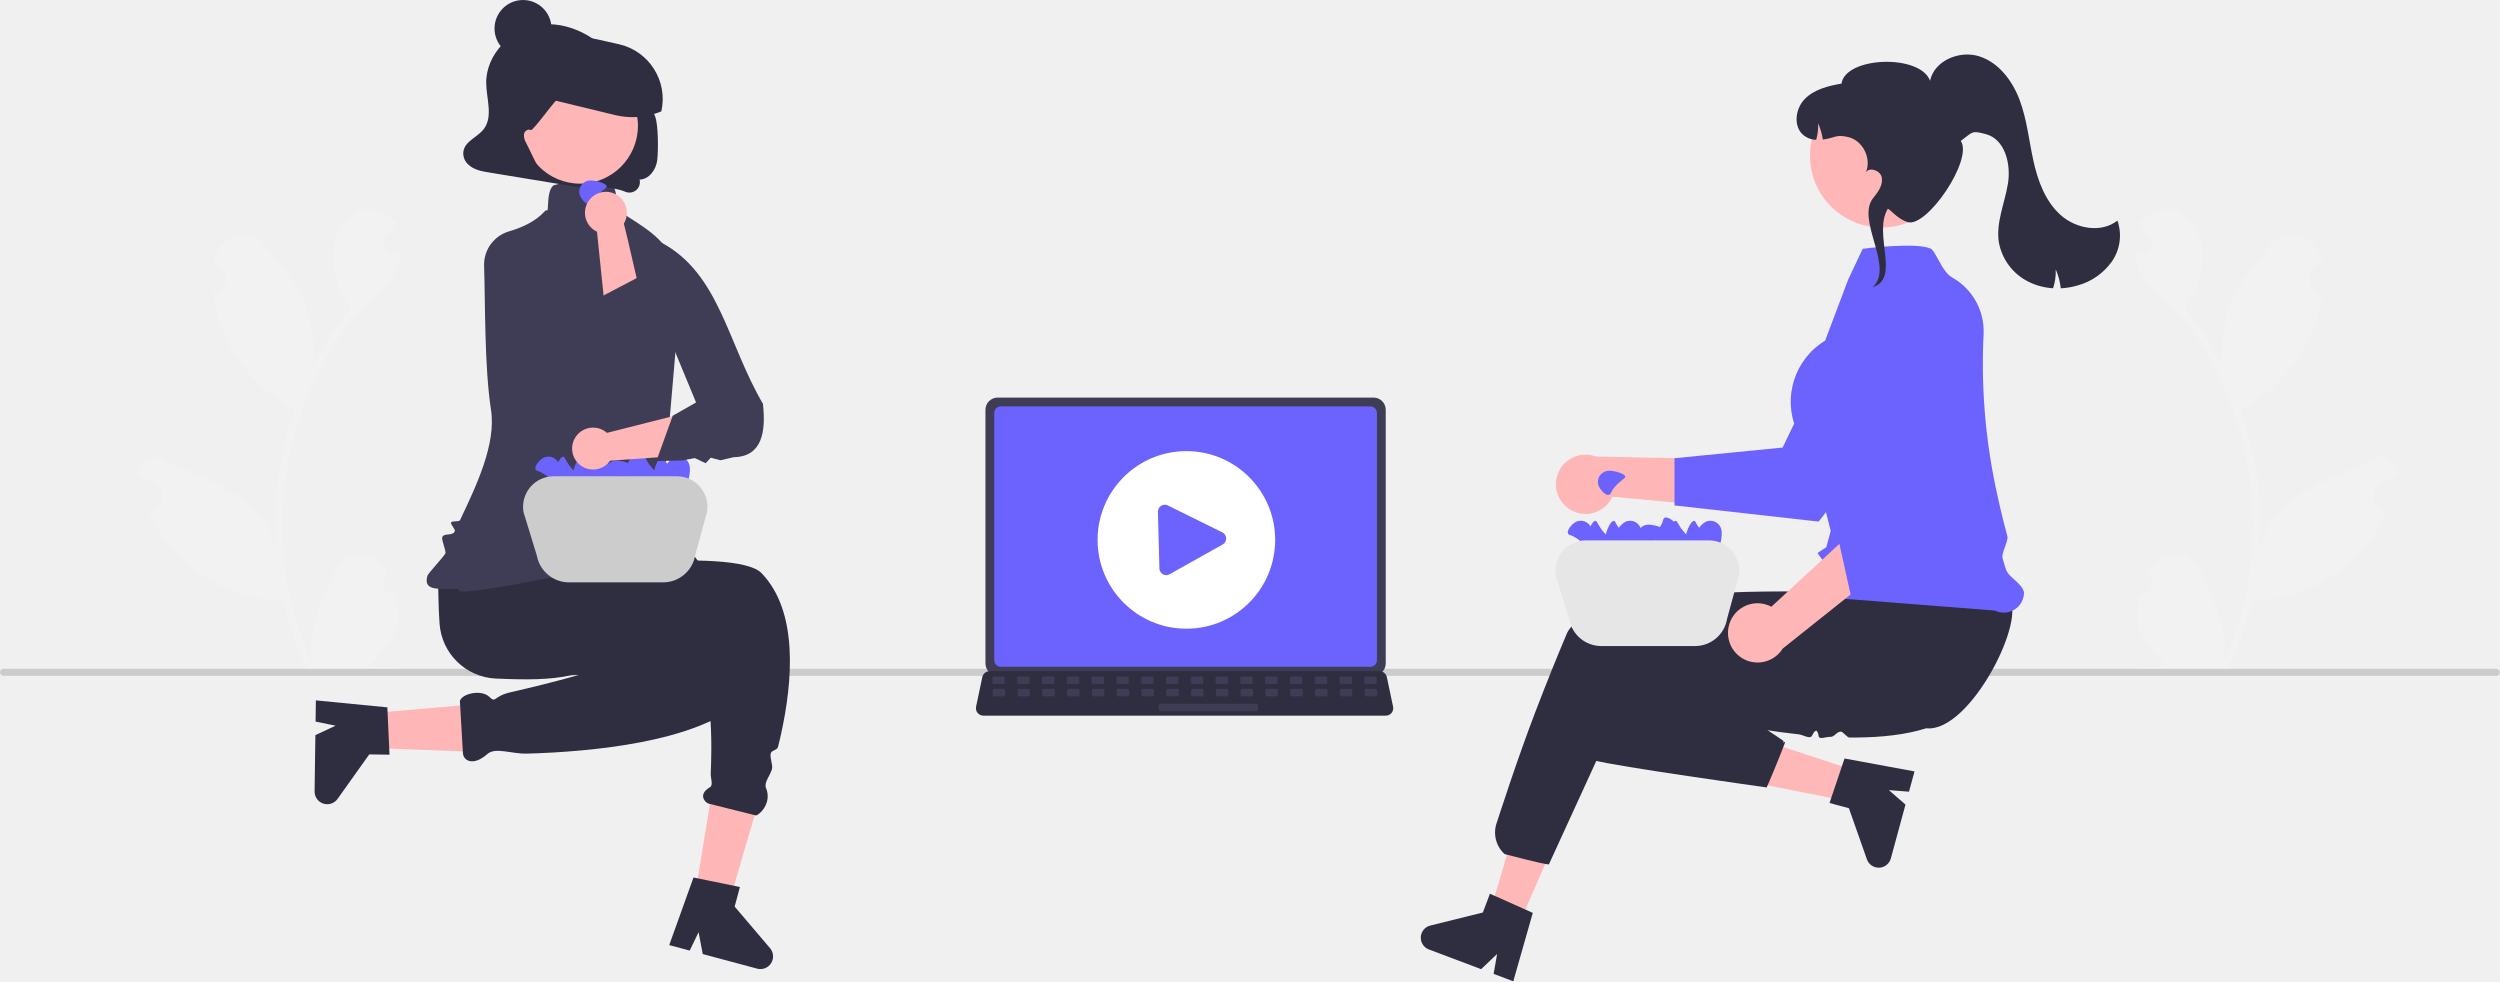
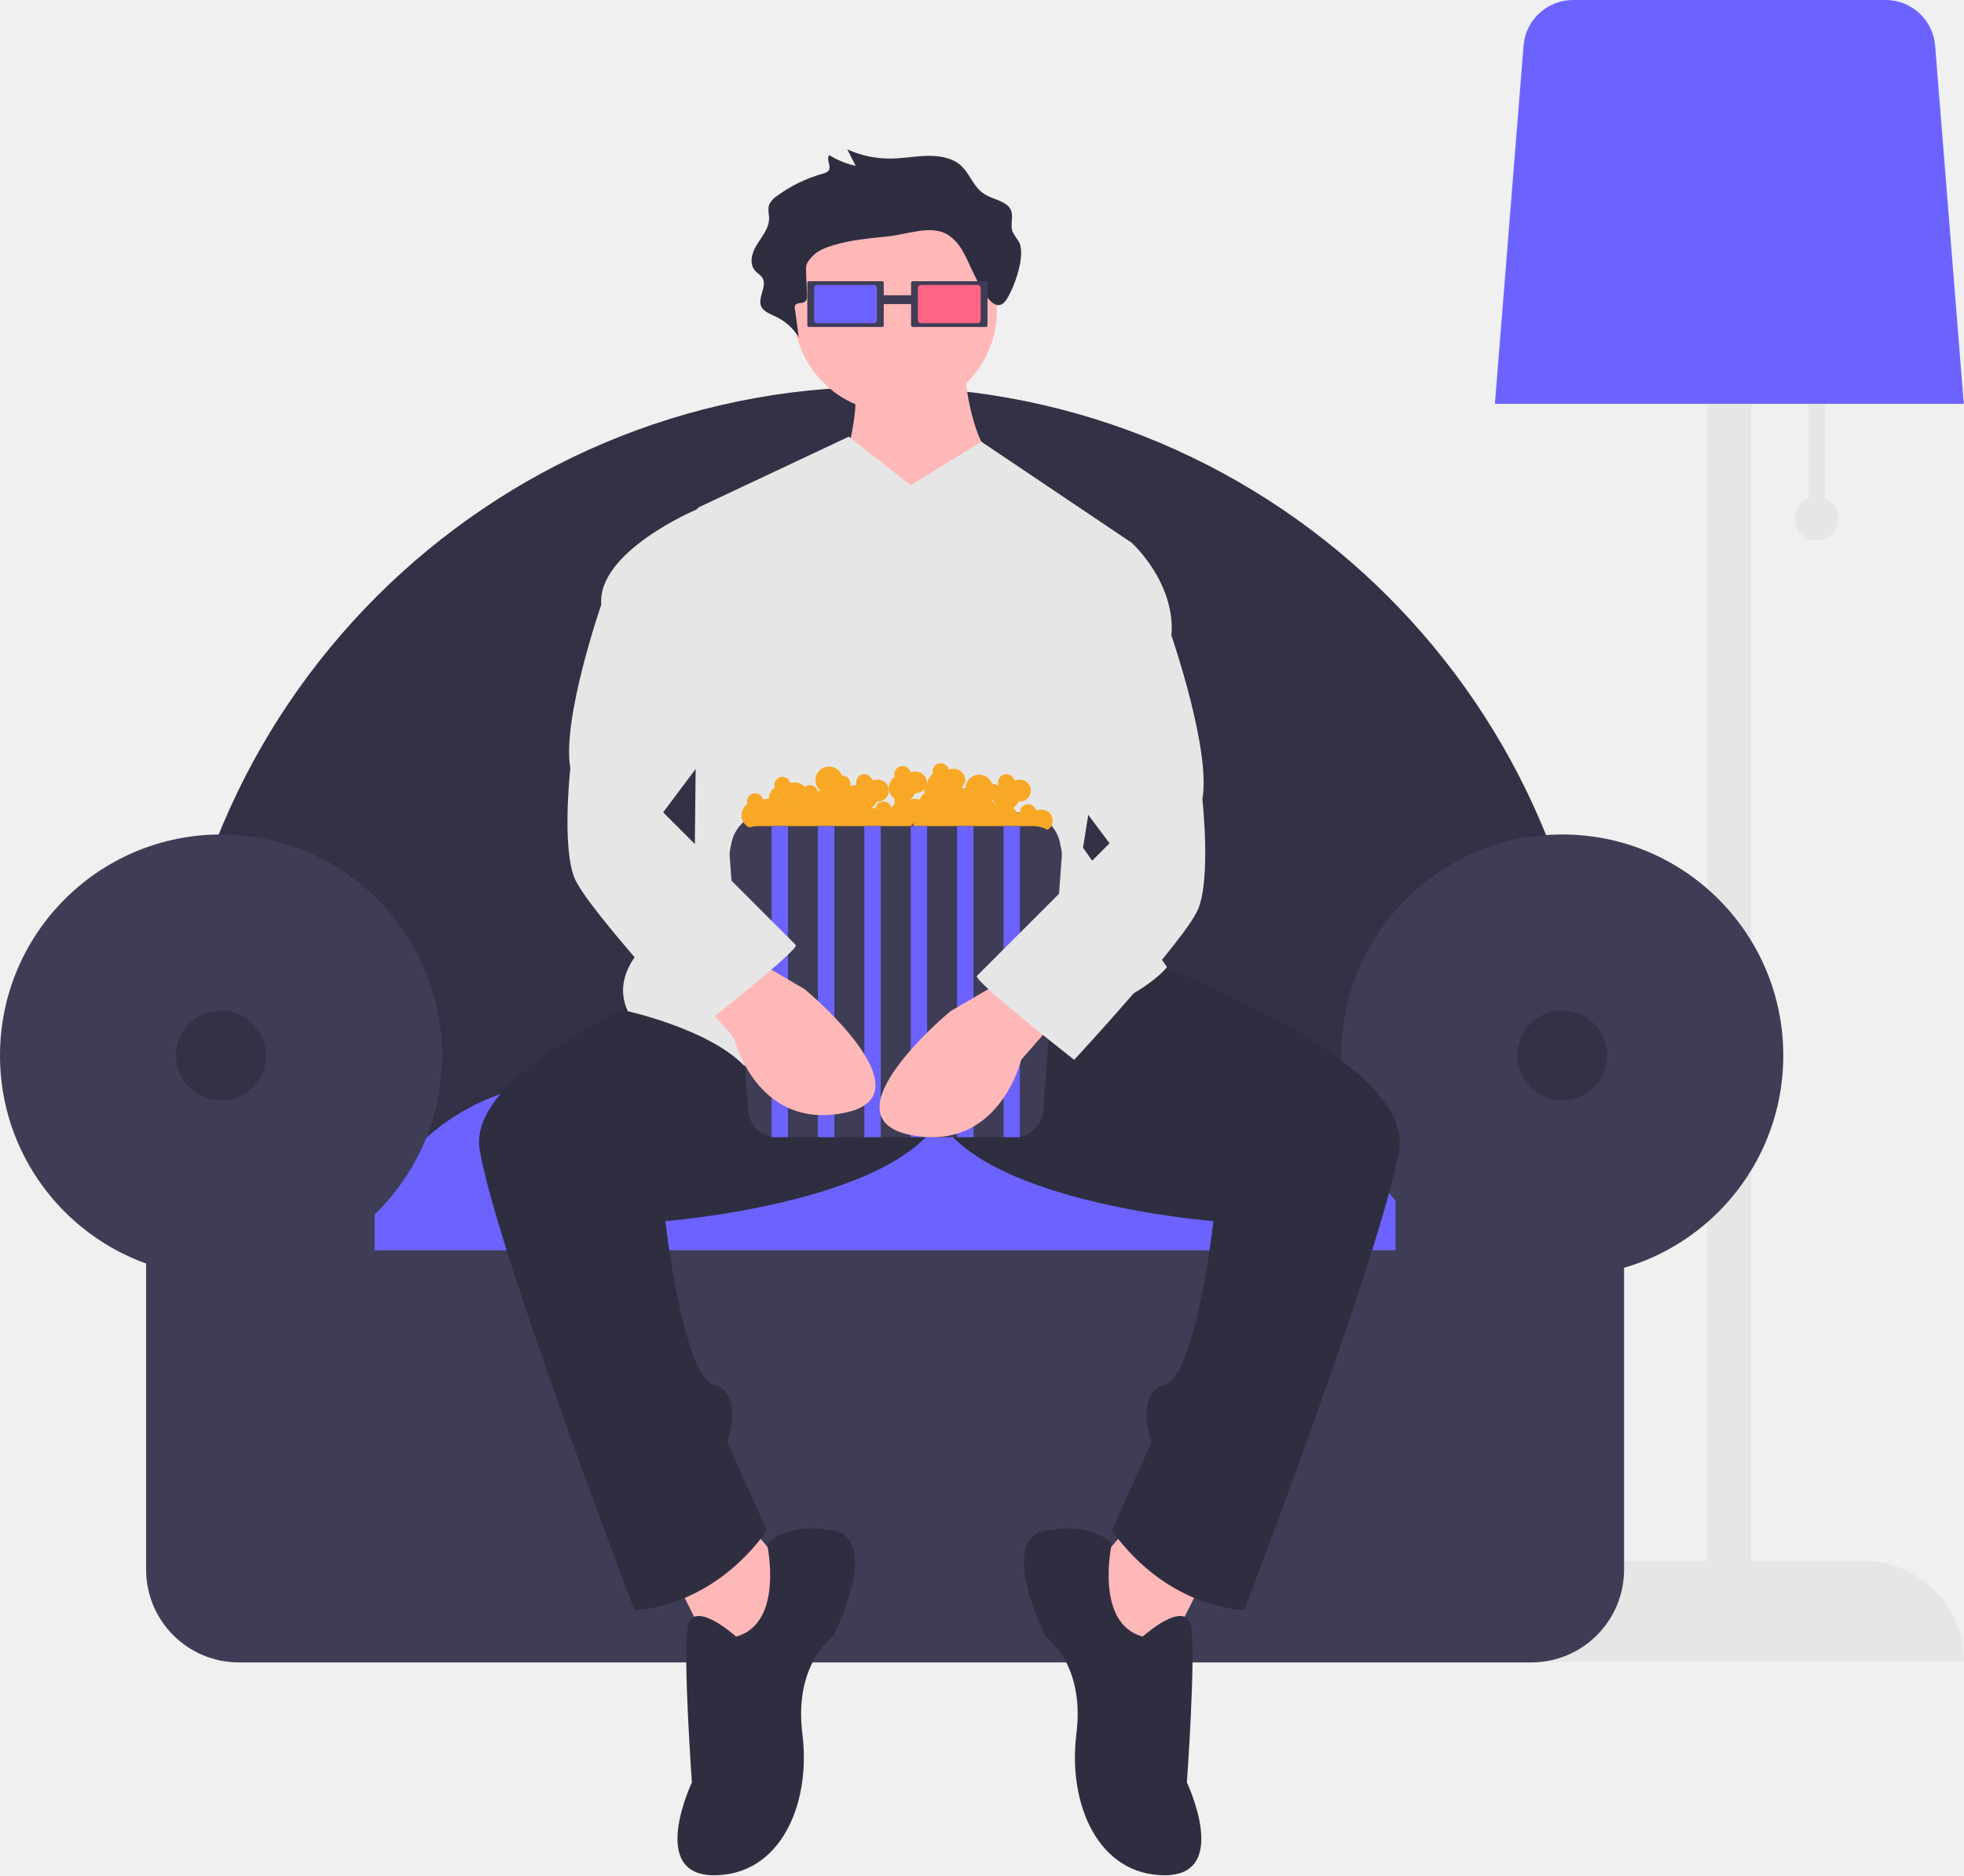
- <svg xmlns="http://www.w3.org/2000/svg" data-name="Layer 1" width="844.67" height="331.552" viewBox="0 0 844.67 331.552">
-   <path d="M310.953,485.024a3.613,3.613,0,0,1-2.619-6.263c.091-.362.156-.622.248-.984a9.707,9.707,0,0,0-17.997-.17c-4.282,10.023-9.825,20.4-7.068,31.44-18.206-38.585-12.015-86.582,14.891-119.58,7.437-4.097,13.465-11.376,15.034-19.827-3.681,1.247-8.27-1.747-5.502-5.624,1.2-1.482,2.411-2.952,3.61-4.434-13.982-14.89-30.641,8.512-15.251,28.609a115.847,115.847,0,0,0-13.011,20.352,48.709,48.709,0,0,0-2.908-22.624c-2.783-6.715-8.001-12.37-12.595-18.175-5.586-7.073-17.083-3.81-17.835,5.166,5.155,1.694,5.825,9.141-.072,10.16,1.545,16.698,12.453,32.043,27.478,39.366a116.299,116.299,0,0,0-6.355,48.611c-2.652-19.25-23.316-23.921-37.759-31.572a5.626,5.626,0,0,0-8.58,5.699,32.495,32.495,0,0,1,5.696,3.005,4.911,4.911,0,0,1-2.282,8.965c7.28,18.018,26.102,30.117,45.434,30.049a119.563,119.563,0,0,0,8.032,23.447H310.234c.103-.319.195-.648.288-.967a32.598,32.598,0,0,1-7.939-.473c7.026-8.319,12.46-12.563,8.371-24.177Z" transform="translate(-177.665 -284.224)" fill="#f2f2f2" />
-   <path d="M901.054,485.024a3.613,3.613,0,0,0,2.619-6.263c-.091-.362-.156-.622-.248-.984a9.707,9.707,0,0,1,17.997-.17c4.282,10.023,9.825,20.4,7.068,31.44,18.206-38.585,12.015-86.582-14.891-119.58-7.437-4.097-13.465-11.376-15.034-19.827,3.681,1.247,8.27-1.747,5.502-5.624-1.2-1.482-2.411-2.952-3.61-4.434,13.982-14.89,30.641,8.512,15.251,28.609a115.847,115.847,0,0,1,13.011,20.352,48.709,48.709,0,0,1,2.908-22.624c2.783-6.715,8.001-12.37,12.595-18.175,5.586-7.073,17.083-3.81,17.835,5.166-5.155,1.694-5.825,9.141.072,10.16-1.545,16.698-12.453,32.043-27.478,39.366a116.299,116.299,0,0,1,6.355,48.611c2.652-19.25,23.316-23.921,37.759-31.572a5.626,5.626,0,0,1,8.58,5.699A32.495,32.495,0,0,0,981.648,448.18a4.911,4.911,0,0,0,2.282,8.965c-7.28,18.018-26.102,30.117-45.434,30.049a119.562,119.562,0,0,1-8.032,23.447H901.773c-.103-.319-.195-.648-.288-.967a32.598,32.598,0,0,0,7.939-.473c-7.026-8.319-12.46-12.563-8.371-24.177Z" transform="translate(-177.665 -284.224)" fill="#f2f2f2" />
-   <path d="M177.665,511.387a1.186,1.186,0,0,0,1.19,1.19h842.29a1.19,1.19,0,0,0,0-2.38H178.855A1.187,1.187,0,0,0,177.665,511.387Z" transform="translate(-177.665 -284.224)" fill="#ccc" />
-   <path d="M326.17,494.865c-.399-5.847-.401-11.429-.516-15.733-.233-8.766,18.673-8.141,28.839-8.411l36.913-1.75c10.166-.27,18.627,6.642,18.86,15.408s-7.848,16.118-18.014,16.389c-14.932,12.961-26.514,13.592-46.998,12.725A19.981,19.981,0,0,1,326.17,494.865Z" transform="translate(-177.665 -284.224)" fill="#2f2e41" />
-   <polygon points="233.382 311.33 243.958 313.058 255.656 273.087 240.047 270.537 233.382 311.33" fill="#ffb6b6" />
-   <path d="M415.25,512.207c-19.719,4.849-34.279-.612-46.272.096C362.161,500.8,340.4,486.189,352.273,480.039c6.612-3.425,73.828-11.321,82.652-2.208,12.424,12.831,10.689,36.168,6.575,54.659q-.165.74-.334,1.47-.313,1.346-.639,2.652c-.274,1.097-2.166,1.079-2.449,2.126-.398,1.478.811,3.994.409,5.354-.689,2.33-2.772,4.521-2.007,6.377,2.109,5.119-2.246,9.098-3.401,9.269l-16-4c-1.13-.266-3.781-3.074.457-5.539,1.2-.698.187-2.983.265-4.735.048-1.077.091-2.212.124-3.393.044-1.569.072-3.218.075-4.915C418.015,528.782,417.431,519.222,415.25,512.207Z" transform="translate(-177.665 -284.224)" fill="#2f2e41" />
-   <path d="M411.973,580.704l15.683,3.212L425.885,590.529l11.962,14.065a4.277,4.277,0,0,1-4.364,6.902l-18.377-4.921-1.416-7.39-2.988,6.211-6.929-1.855Z" transform="translate(-177.665 -284.224)" fill="#2f2e41" />
-   <polygon points="116.249 241.73 117.164 252.407 158.783 253.959 157.432 238.2 116.249 241.73" fill="#ffb6b6" />
-   <path d="M395.163,504.712c-18.189-6.661-24.99-22.897-30.837-39.935,9.483-9.427,22.538-23.561,31.409-13.556,4.94,5.572,44.25,53.361,37.577,64.148-10.268,16.597-43.775,21.699-69.035,23.12q-2.317.13-4.534.221-2.036.084-3.97.14c-5.218.151-10.716-2.268-13.418.116-4.868,4.297-8.114,2.225-8.274-.228l-1-17c-.729-2.735,6.938-5.027,10-2,2.2,2.175,1.261-.297,7.036-1.613C364.076,514.944,383.387,510.004,395.163,504.712Z" transform="translate(-177.665 -284.224)" fill="#2f2e41" />
-   <path d="M308.539,523.215l.727,15.992-6.846-.097-10.707,15.042a4.277,4.277,0,0,1-7.76-2.54l.27-19.022,6.818-3.183-6.753-1.376.102-7.172Z" transform="translate(-177.665 -284.224)" fill="#2f2e41" />
-   <path d="M332.691,483.711a.501.501,0,0,1,.016-.519c-6.142-.228-12.239,1.179-10.628-4.453.23-.805,5.758-6.688,6.08-7.57.28-.766-1.418-4.612-1.08-5.43.661-1.603,3.432-.25,4.254-2.025.289-.625-1.556-2.333-1.254-2.975.284-.604,2.716-.142,3.009-.761,5.502-11.625,12.251-25.651,10.476-37.236-2.249-14.682-1.907-35.517-2.342-48.693a11.758,11.758,0,0,1,8.506-11.68c4.013-1.167,8.824-3.223,12.017-6.782.835-.931.936.739,1.043-1.532.13-2.765.265-5.625,1.741-7.102l.064-.064.086-.029c6.216-2.07,16.711-.731,19.831-.01l.135.032.084.111c1.29,1.702,1.219,4.426,1.15,7.059-.062,2.37-.12.793.93,1.468q1.219.784,2.343,1.499c9.238,5.892,13.875,8.851,17.272,18.476a19.191,19.191,0,0,1,1.18,8.788c-1.212,9.632-6.359,80.231-8.42,82.693-.535.639.855,1.749,1.431,2.577.826,1.189-1.798,2.216-2.209,3.002-.28.535-1.003.785-2.277.785C391.329,473.338,334.088,486.321,332.691,483.711Zm.658-.099Z" transform="translate(-177.665 -284.224)" fill="#3f3d56" />
-   <path d="M372.75,444.19c1.788,1.123-1.712,3.823-3.823,3.823a3.823,3.823,0,0,1-3.823-3.823c0-2.111,2.369-7.128,3.345-5.256C368.716,439.445,370.417,442.725,372.75,444.19Z" transform="translate(-177.665 -284.224)" fill="#6c63ff" />
-   <path d="M378.962,444.19c1.788,1.123-1.712,3.823-3.823,3.823a3.823,3.823,0,0,1-3.823-3.823c0-2.111,2.369-7.128,3.345-5.256C374.928,439.445,376.629,442.725,378.962,444.19Z" transform="translate(-177.665 -284.224)" fill="#6c63ff" />
-   <path d="M375.993,443.332c-2.023-.606.631-4.141,2.666-4.703a3.823,3.823,0,0,1,4.703,2.666c.562,2.035-.384,7.502-1.824,5.958C381.146,446.831,378.632,444.122,375.993,443.332Z" transform="translate(-177.665 -284.224)" fill="#6c63ff" />
-   <path d="M399.988,444.19c1.788,1.123-1.712,3.823-3.823,3.823a3.823,3.823,0,0,1-3.823-3.823c0-2.111,2.369-7.128,3.345-5.256C395.954,439.445,397.654,442.725,399.988,444.19Z" transform="translate(-177.665 -284.224)" fill="#6c63ff" />
-   <path d="M406.2,444.19c1.788,1.123-1.712,3.823-3.823,3.823a3.823,3.823,0,0,1-3.823-3.823c0-2.111,2.369-7.128,3.345-5.256C402.166,439.445,403.866,442.725,406.2,444.19Z" transform="translate(-177.665 -284.224)" fill="#6c63ff" />
-   <path d="M403.231,443.332c-2.023-.606.631-4.141,2.666-4.703a3.823,3.823,0,0,1,4.703,2.666c.562,2.035-.384,7.502-1.824,5.958C408.383,446.831,405.87,444.122,403.231,443.332Z" transform="translate(-177.665 -284.224)" fill="#6c63ff" />
-   <path d="M359.268,443.332c-2.023-.606.631-4.141,2.666-4.703a3.823,3.823,0,0,1,4.703,2.666c.562,2.035-.384,7.502-1.824,5.958C364.421,446.831,361.907,444.122,359.268,443.332Z" transform="translate(-177.665 -284.224)" fill="#6c63ff" />
-   <path d="M386.454,447.418c-.855,1.93-4.029-1.147-4.331-3.236a3.823,3.823,0,0,1,3.236-4.331c2.09-.302,7.394,1.324,5.681,2.558C390.572,442.746,387.569,444.899,386.454,447.418Z" transform="translate(-177.665 -284.224)" fill="#6c63ff" />
-   <path d="M393.783,441.016c.509-2.049,4.166.434,4.824,2.441a3.823,3.823,0,0,1-2.44,4.824c-2.006.658-7.512-.028-6.037-1.54C390.532,446.328,393.118,443.69,393.783,441.016Z" transform="translate(-177.665 -284.224)" fill="#6c63ff" />
-   <path d="M390.916,438.149c.509-2.049,4.166.434,4.824,2.441a3.823,3.823,0,0,1-2.441,4.824c-2.006.658-7.512-.028-6.037-1.54C387.665,443.461,390.251,440.822,390.916,438.149Z" transform="translate(-177.665 -284.224)" fill="#6c63ff" />
-   <path d="M354.557,457.314l4.491,14.642A11.045,11.045,0,0,0,369.906,480.985h31.774a11.005,11.005,0,0,0,10.896-9.246l.011-.048,3.978-14.577a10.313,10.313,0,0,0-10.18-11.968H364.702a10.313,10.313,0,0,0-10.145,12.168Z" transform="translate(-177.665 -284.224)" fill="#ccc" />
-   <path d="M382.751,430.475l27.549-6.986,4.282,14.175s-29.639,2.195-30.747,2.205a7.089,7.089,0,1,1-1.085-9.394Z" transform="translate(-177.665 -284.224)" fill="#ffb6b6" />
-   <path d="M401.136,366.195c19.643,10.497,22.251,33.896,34.303,54.461,1.054,9.509-.297,17.866-9.863,18.035l-4.497,1.047-3.272-.868-1.728,1.868-3.661-1.744-4.228.809-8.765.202,5.53-15.318,7.886-4.48-9.321-22.548Z" transform="translate(-177.665 -284.224)" fill="#3f3d56" />
-   <path d="M341.105,327.84c3.205-4.168.935-10.132.832-15.415-.193-9.858,8.515-18.535,17.971-19.818,9.456-1.283,18.884,3.671,25.115,11.017,6.108,7.202,10.691,10.977,13.998,19.961,1.109,3.013,1.077,11.588.692,14.812-.385,3.225-2.825,6.472-5.953,6.497a3.532,3.532,0,0,1-4.675,4.171c-5.445-2.374-16.576-1.693-16.576-1.693q-14.807-2.437-29.614-4.874c-2.529-.416-5.15-.867-7.085-2.749a5.108,5.108,0,0,1-1.622-3.95C334.446,331.979,338.896,330.714,341.105,327.84Z" transform="translate(-177.665 -284.224)" fill="#2f2e41" />
-   <circle cx="195.994" cy="42.514" r="19.537" fill="#ffb6b6" />
-   <path d="M385.456,323.097l-25.56-6.189a4.343,4.343,0,0,1-3.249-5.114,18.852,18.852,0,0,1,22.509-14.341l7.569,1.695A19.003,19.003,0,0,1,401.116,321.844l0,0-.159.066a25.001,25.001,0,0,1-15.067,1.288C385.746,323.165,385.6,323.132,385.456,323.097Z" transform="translate(-177.665 -284.224)" fill="#2f2e41" />
-   <path d="M360.18,342.195l-4.756-9.713a4.884,4.884,0,0,1-.73-2.952c.191-1.014,1.381-1.88,2.267-1.35.822.491,8.808-11.179,9.742-10.967.968.22,1.574-1.001,1.803-1.967.869-3.661-2.998-.387-3.193-4.144s-4.721-1.578-7.682-3.9-7.625-2.613-10.356-.025c-2.025,1.919-2.626,4.866-3.032,7.626a127.262,127.262,0,0,0-1.355,19.345c.01,1.59.151,3.396,1.391,4.391a5.518,5.518,0,0,0,2.335.902l10.174,2.226" transform="translate(-177.665 -284.224)" fill="#2f2e41" />
-   <circle cx="176.711" cy="9.63" r="9.628" fill="#2f2e41" />
-   <path d="M510.617,422.667v85.704a4.122,4.122,0,0,0,4.119,4.119H641.74a4.122,4.122,0,0,0,4.119-4.119v-85.704a4.124,4.124,0,0,0-4.119-4.115H514.736A4.124,4.124,0,0,0,510.617,422.667Z" transform="translate(-177.665 -284.224)" fill="#3f3d56" />
-   <path d="M513.596,423.733v83.58a2.205,2.205,0,0,0,2.201,2.201H640.683a2.205,2.205,0,0,0,2.201-2.201V423.733a2.206,2.206,0,0,0-2.201-2.206H515.797A2.206,2.206,0,0,0,513.596,423.733Z" transform="translate(-177.665 -284.224)" fill="#6c63ff" />
-   <path d="M507.96,525.085a2.47,2.47,0,0,0,1.943.93H645.896a2.502,2.502,0,0,0,2.446-3.016l-2.111-10.027a2.507,2.507,0,0,0-1.558-1.818,2.425,2.425,0,0,0-.888-.168H512.006a2.425,2.425,0,0,0-.888.168,2.507,2.507,0,0,0-1.558,1.818l-2.111,10.027A2.5,2.5,0,0,0,507.96,525.085Z" transform="translate(-177.665 -284.224)" fill="#2f2e41" />
-   <rect x="638.63" y="512.793" width="4.188" height="2.513" rx="0.488" transform="translate(1103.784 743.8743) rotate(-180)" fill="#3f3d56" />
-   <rect x="630.253" y="512.793" width="4.188" height="2.513" rx="0.488" transform="translate(1087.03 743.8743) rotate(-180)" fill="#3f3d56" />
-   <rect x="621.876" y="512.793" width="4.188" height="2.513" rx="0.488" transform="translate(1070.276 743.8743) rotate(-180)" fill="#3f3d56" />
-   <rect x="613.499" y="512.793" width="4.188" height="2.513" rx="0.488" transform="translate(1053.522 743.8743) rotate(-180)" fill="#3f3d56" />
-   <rect x="605.123" y="512.793" width="4.188" height="2.513" rx="0.488" transform="translate(1036.769 743.8743) rotate(-180)" fill="#3f3d56" />
-   <rect x="596.746" y="512.793" width="4.188" height="2.513" rx="0.488" transform="translate(1020.015 743.8743) rotate(-180)" fill="#3f3d56" />
-   <rect x="588.369" y="512.793" width="4.188" height="2.513" rx="0.488" transform="translate(1003.261 743.8743) rotate(-180)" fill="#3f3d56" />
-   <rect x="579.992" y="512.793" width="4.188" height="2.513" rx="0.488" transform="translate(986.5066 743.8743) rotate(-180)" fill="#3f3d56" />
-   <rect x="571.615" y="512.793" width="4.188" height="2.513" rx="0.488" transform="translate(969.7527 743.8743) rotate(-180)" fill="#3f3d56" />
-   <rect x="563.238" y="512.793" width="4.188" height="2.513" rx="0.488" transform="translate(952.9987 743.8743) rotate(-180)" fill="#3f3d56" />
-   <rect x="554.861" y="512.793" width="4.188" height="2.513" rx="0.488" transform="translate(936.2447 743.8743) rotate(-180)" fill="#3f3d56" />
-   <rect x="546.484" y="512.793" width="4.188" height="2.513" rx="0.488" transform="translate(919.4908 743.8743) rotate(-180)" fill="#3f3d56" />
-   <rect x="538.107" y="512.793" width="4.188" height="2.513" rx="0.488" transform="translate(902.7368 743.8743) rotate(-180)" fill="#3f3d56" />
-   <rect x="529.73" y="512.793" width="4.188" height="2.513" rx="0.488" transform="translate(885.9828 743.8743) rotate(-180)" fill="#3f3d56" />
-   <rect x="521.353" y="512.793" width="4.188" height="2.513" rx="0.488" transform="translate(869.2289 743.8743) rotate(-180)" fill="#3f3d56" />
-   <rect x="512.976" y="512.793" width="4.188" height="2.513" rx="0.488" transform="translate(852.4749 743.8743) rotate(-180)" fill="#3f3d56" />
-   <rect x="638.729" y="516.981" width="4.188" height="2.513" rx="0.488" transform="translate(1103.982 752.2513) rotate(-180)" fill="#3f3d56" />
-   <rect x="630.352" y="516.981" width="4.188" height="2.513" rx="0.488" transform="translate(1087.228 752.2513) rotate(-180)" fill="#3f3d56" />
-   <rect x="621.975" y="516.981" width="4.188" height="2.513" rx="0.488" transform="translate(1070.474 752.2513) rotate(-180)" fill="#3f3d56" />
-   <rect x="613.598" y="516.981" width="4.188" height="2.513" rx="0.488" transform="translate(1053.72 752.2513) rotate(-180)" fill="#3f3d56" />
-   <rect x="605.221" y="516.981" width="4.188" height="2.513" rx="0.488" transform="translate(1036.966 752.2513) rotate(-180)" fill="#3f3d56" />
-   <rect x="596.845" y="516.981" width="4.188" height="2.513" rx="0.488" transform="translate(1020.213 752.2513) rotate(-180)" fill="#3f3d56" />
-   <rect x="588.468" y="516.981" width="4.188" height="2.513" rx="0.488" transform="translate(1003.459 752.2513) rotate(-180)" fill="#3f3d56" />
-   <rect x="580.091" y="516.981" width="4.188" height="2.513" rx="0.488" transform="translate(986.7046 752.2513) rotate(-180)" fill="#3f3d56" />
-   <rect x="571.714" y="516.981" width="4.188" height="2.513" rx="0.488" transform="translate(969.9506 752.2513) rotate(-180)" fill="#3f3d56" />
-   <rect x="563.337" y="516.981" width="4.188" height="2.513" rx="0.488" transform="translate(953.1967 752.2513) rotate(-180)" fill="#3f3d56" />
-   <rect x="554.96" y="516.981" width="4.188" height="2.513" rx="0.488" transform="translate(936.4427 752.2513) rotate(-180)" fill="#3f3d56" />
-   <rect x="546.583" y="516.981" width="4.188" height="2.513" rx="0.488" transform="translate(919.6888 752.2513) rotate(-180)" fill="#3f3d56" />
-   <rect x="538.206" y="516.981" width="4.188" height="2.513" rx="0.488" transform="translate(902.9348 752.2513) rotate(-180)" fill="#3f3d56" />
-   <rect x="529.829" y="516.981" width="4.188" height="2.513" rx="0.488" transform="translate(886.1808 752.2513) rotate(-180)" fill="#3f3d56" />
-   <rect x="521.452" y="516.981" width="4.188" height="2.513" rx="0.488" transform="translate(869.4269 752.2513) rotate(-180)" fill="#3f3d56" />
-   <rect x="513.075" y="516.981" width="4.188" height="2.513" rx="0.488" transform="translate(852.6729 752.2513) rotate(-180)" fill="#3f3d56" />
-   <rect x="569.2" y="522.007" width="33.508" height="2.513" rx="0.488" transform="translate(994.2439 762.3037) rotate(-180)" fill="#3f3d56" />
-   <circle cx="400.838" cy="182.418" r="30" fill="#fff" />
-   <path d="M571.768,478.541a2.319,2.319,0,0,1-1.126-.262,2.289,2.289,0,0,1-1.254-2.001L568.893,457.126a2.319,2.319,0,0,1,3.511-2.049l18.414,9.107a2.319,2.319,0,0,1,.101,3.914L572.999,478.142A2.308,2.308,0,0,1,571.768,478.541Z" transform="translate(-177.665 -284.224)" fill="#6c63ff" />
-   <polygon points="512.525 313.828 502.965 309.565 514.88 269.765 528.989 276.057 512.525 313.828" fill="#ffb8b8" />
-   <path d="M693.033,591.529,682.69,586.906l-1.622-.727-2.391,6.35-17.756,4.407a4.239,4.239,0,0,0-.478,8.082l17.641,6.655,5.407-5.133-1.181,6.727,6.644,2.508,6.593-23.121Z" transform="translate(-177.665 -284.224)" fill="#2f2e41" />
-   <path d="M707.736,456.103a9.948,9.948,0,0,0,14.702-4.067l35.198,3.292-8.641-16.211-32.1-.641a10.002,10.002,0,0,0-9.159,17.627Z" transform="translate(-177.665 -284.224)" fill="#ffb6b6" />
-   <path d="M743.426,454.994l48.707,5.461.168-.215c.321-.411,32.192-41.207,37.547-50.918a29.362,29.362,0,0,0,3.4-19.231l-.037-.162-.127-.107a14.9,14.9,0,0,0-18.632-.409,105.543,105.543,0,0,0-30.458,37.635L779.967,435.435l-36.541,3.604Z" transform="translate(-177.665 -284.224)" fill="#6c63ff" />
-   <path d="M852.639,480.373l1.407,3.175c.439,2.922,2.144.015,1.994,2.493,7.247,5.969-12.617,45.87-27.543,44.246-6.92,2.174-15.077,3.061-23.603,3.121q-1.242.011-2.494-.003c-.532-.006-2.166-1.98-2.7-1.992-1.604-.036-2.115,1.867-3.73,1.781-1.277-.067-3.629,1.021-3.834-.243-.443-2.724-1.268-2.107-2.242-.179-.676,1.337-2.981-.273-4.461-.432-8.548-.919-16.82-2.319-23.971-3.757-2.662-.528-5.165-1.067-7.469-1.591-4.363-.982-8.012-1.9-10.655-2.598-2.977-.778-4.672-1.281-4.672-1.281l-21.234,17.275-16.453,35.898c-1.266.115-14.958-3.49-14.958-3.49a9.878,9.878,0,0,1-2.594-10.774c.838-2.508,6.771-21.05,12.978-37.24,1.84-4.806,3.744-9.683,5.704-14.534,1.605-3.984,3.241-7.953,4.896-11.866,2.877-6.786,16.778-10.445,33.146-12.365.833-.095,1.67-.189,2.513-.279,8.341-.878,17.191-1.331,25.468-1.541,4.143-.105,8.142-.145,11.861-.15q1.802,0,3.505.01h.005c3.066.015,5.888.06,8.371.11.484.01.952.025,1.411.035h.005c.309.005.613.015.912.02,5.43.14,8.76.309,8.76.309l-.273-9.459,1.829-2.716.249-1.944v-.005l.03-.244.204-.005,3.59-.07,30.175-.588,12.852-.545Z" transform="translate(-177.665 -284.224)" fill="#2f2e41" />
-   <polygon points="629.09 261.091 625.757 271.013 585.004 262.939 589.924 248.295 629.09 261.091" fill="#ffb8b8" />
-   <path d="M799.992,543.105l-3.618,10.736-.569,1.684,6.548,1.776,6.076,17.256a4.239,4.239,0,0,0,8.091-.293l4.947-18.194-5.624-4.894,6.809.535,1.865-6.853-23.643-4.363Z" transform="translate(-177.665 -284.224)" fill="#2f2e41" />
-   <path d="M780.268,534.561c-.462,1.303.902-.489.409.802-1.899,5.006-5.431,13.536-6.124,14.914-.27-.053-51.517-7.183-58.428-9.193l10.655-27.017,1.196-3.029,17.651,6.293,6.046,5.17,13.201,1.692Z" transform="translate(-177.665 -284.224)" fill="#2f2e41" />
-   <circle cx="635.776" cy="52.618" r="24.244" fill="#ffb6b6" />
-   <path d="M721.515,465.845c1.781,1.118-1.705,3.808-3.808,3.808a3.808,3.808,0,0,1-3.808-3.808c0-2.103,2.36-7.101,3.332-5.236C717.496,461.118,719.19,464.386,721.515,465.845Z" transform="translate(-177.665 -284.224)" fill="#6c63ff" />
-   <path d="M727.703,465.845c1.781,1.118-1.705,3.808-3.808,3.808a3.808,3.808,0,0,1-3.808-3.808c0-2.103,2.36-7.101,3.332-5.236C723.684,461.118,725.379,464.386,727.703,465.845Z" transform="translate(-177.665 -284.224)" fill="#6c63ff" />
-   <path d="M724.745,464.991c-2.015-.603.629-4.125,2.656-4.685a3.808,3.808,0,0,1,4.685,2.656c.56,2.027-.383,7.473-1.817,5.935C729.878,468.476,727.375,465.778,724.745,464.991Z" transform="translate(-177.665 -284.224)" fill="#6c63ff" />
-   <path d="M748.649,465.845c1.781,1.118-1.705,3.808-3.808,3.808a3.808,3.808,0,0,1-3.808-3.808c0-2.103,2.36-7.101,3.332-5.236C744.63,461.118,746.324,464.386,748.649,465.845Z" transform="translate(-177.665 -284.224)" fill="#6c63ff" />
-   <path d="M754.837,465.845c1.781,1.118-1.705,3.808-3.808,3.808a3.808,3.808,0,0,1-3.808-3.808c0-2.103,2.36-7.101,3.332-5.236C750.819,461.118,752.513,464.386,754.837,465.845Z" transform="translate(-177.665 -284.224)" fill="#6c63ff" />
-   <path d="M751.88,464.991c-2.015-.603.629-4.125,2.656-4.685a3.808,3.808,0,0,1,4.685,2.656c.56,2.027-.383,7.473-1.817,5.935C757.013,468.476,754.509,465.778,751.88,464.991Z" transform="translate(-177.665 -284.224)" fill="#6c63ff" />
-   <path d="M708.084,464.991c-2.015-.603.629-4.125,2.656-4.685a3.808,3.808,0,0,1,4.685,2.656c.56,2.027-.383,7.473-1.817,5.935C713.217,468.476,710.713,465.778,708.084,464.991Z" transform="translate(-177.665 -284.224)" fill="#6c63ff" />
-   <path d="M735.166,469.061c-.852,1.923-4.013-1.142-4.314-3.224a3.808,3.808,0,0,1,3.224-4.314c2.082-.301,7.366,1.319,5.66,2.548C739.269,464.406,736.277,466.551,735.166,469.061Z" transform="translate(-177.665 -284.224)" fill="#6c63ff" />
-   <path d="M742.468,462.683c.507-2.041,4.15.433,4.806,2.431a3.808,3.808,0,0,1-2.431,4.806c-1.998.656-7.483-.028-6.014-1.534C739.229,467.975,741.806,465.347,742.468,462.683Z" transform="translate(-177.665 -284.224)" fill="#6c63ff" />
-   <path d="M739.611,459.827c.507-2.041,4.15.433,4.806,2.431a3.808,3.808,0,0,1-2.431,4.806c-1.998.656-7.483-.028-6.014-1.534C736.373,465.119,738.949,462.49,739.611,459.827Z" transform="translate(-177.665 -284.224)" fill="#6c63ff" />
-   <path d="M721.895,450.834c-.852,1.923-4.013-1.142-4.314-3.224a3.808,3.808,0,0,1,3.224-4.314c2.082-.301,7.366,1.319,5.66,2.548C725.998,446.179,723.007,448.324,721.895,450.834Z" transform="translate(-177.665 -284.224)" fill="#6c63ff" />
-   <path d="M703.391,478.919l4.474,14.587a11.003,11.003,0,0,0,10.817,8.995h31.653a10.964,10.964,0,0,0,10.855-9.211l.01-.048,3.963-14.522a10.274,10.274,0,0,0-10.141-11.922H713.497a10.274,10.274,0,0,0-10.106,12.122Z" transform="translate(-177.665 -284.224)" fill="#e6e6e6" />
-   <path d="M807.012,368.277s17.486-2.262,22.814-.131c1.896.758,3.791,7.721,7.346,9.795q.097.056.193.111a20.789,20.789,0,0,1,10.502,18.903,203.044,203.044,0,0,0,3.92,51.153q.378,1.869.796,3.786.492,2.252,1.042,4.575,1.027,4.333,2.268,8.939c.431,1.599-2.109,5.718-1.637,7.372q.476,1.666.98,3.372c1.01,3.414,5.098,4.456,6.289,8.125a6.855,6.855,0,0,1-9.9,6.223l-61.793-4.818,5.88-9.115-3.989-5.484,2.992-1.994,1.496-5.484-4.729-18.474-6.775-15.529a24.134,24.134,0,0,1,9.609-30.287l0,0,7.76-20.556Z" transform="translate(-177.665 -284.224)" fill="#6c63ff" />
-   <path d="M762.004,494.915a9.948,9.948,0,0,1,14.149-5.699l25.962-23.993,2.981,18.127-25.111,20.005a10.002,10.002,0,0,1-17.982-8.44Z" transform="translate(-177.665 -284.224)" fill="#ffb6b6" />
-   <path d="M803.15,486.115l37.932-27.995.127.002c-.043-.519-4.387-52.106-7.058-62.869a29.362,29.362,0,0,0-10.575-16.419l-.137-.094-.166.008a14.9,14.9,0,0,0-13.946,12.362,105.543,105.543,0,0,0,3.232,48.308l2.744,8.89-17.099,15.473Z" transform="translate(-177.665 -284.224)" fill="#6c63ff" />
-   <path d="M891.248,372.517a21.025,21.025,0,0,1-11.557,8.137,24.175,24.175,0,0,1-5.754.977,21.754,21.754,0,0,0-1.71-6.392,17.96,17.96,0,0,1-.887,6.377,21.374,21.374,0,0,1-8.411-2.254,18.535,18.535,0,0,1-9.917-13.302c-1.027-6.631,1.979-13.143,3.066-19.764,1.092-6.621-.957-15.008-7.439-16.748-4.936-1.326-4.383-.753-8.486,2.294,4.268,6.311-11.497,29.439-17.949,27.422-3.648-1.14-5.983-4.487-6.736-4.487-5.071,8.735,4.477,23.454-5.145,26.51l.793-.793c5.809-7.145-6.332-22.267-.524-29.412,1.62-1.999,3.346-4.368,2.867-6.895-.454-2.403-4.268-3.675-5.385-1.7,2.009-4.602-.957-10.745-5.868-11.926-4.363-1.052-4.283.244-8.661.808a21.725,21.725,0,0,0-1.591-5.489,17.812,17.812,0,0,1-.653,5.594,7.024,7.024,0,0,1-4.248-1.536c-3.57-2.877-2.847-8.92.339-12.215,3.191-3.296,7.933-4.482,12.455-5.25,1.315-9.155,26.572-10.109,29.92-.962,1.426-6.831,9.977-10.376,16.623-8.257s11.258,8.326,13.686,14.868c2.428,6.537,3.106,13.572,4.602,20.382s4.024,13.746,9.229,18.388c5.205,4.637,13.686,6.173,19.171,1.865A15.353,15.353,0,0,1,891.248,372.517Z" transform="translate(-177.665 -284.224)" fill="#2f2e41" />
-   <path d="M377.75,352.786c-.855,1.93-4.029-1.147-4.331-3.236a3.823,3.823,0,0,1,3.236-4.331c2.09-.302,7.394,1.324,5.681,2.558C381.869,348.114,378.866,350.267,377.75,352.786Z" transform="translate(-177.665 -284.224)" fill="#6c63ff" />
-   <path d="M379.375,362.525l3.03,29.41,14.211,3.117s-7.755-34.218-8.183-35.24a7.089,7.089,0,1,0-9.059,2.713Z" transform="translate(-177.665 -284.224)" fill="#ffb6b6" />
-   <path d="M343.708,367.14c-6.219,1.836,16.576,47.594,48.39,54.521a16.248,16.248,0,0,0,10.305-21.695l-9.372-21.92L379.604,385.092l.788,10.472-10.536-11.749-21.702-9.882Z" transform="translate(-177.665 -284.224)" fill="#3f3d56" />
+ <svg xmlns="http://www.w3.org/2000/svg" data-name="Layer 1" width="719.769" height="687.25" viewBox="0 0 719.769 687.25">
+   <path d="M908.885,288.962V250.375h-6v38.587a8,8,0,1,0,6,0Z" transform="translate(-240.1153 -106.375)" fill="#e6e6e6" />
+   <path d="M922.885,678.375h-41v-498h-16v498H824.885a37,37,0,0,0-37,37v0h172v-0A37,37,0,0,0,922.885,678.375Z" transform="translate(-240.1153 -106.375)" fill="#e6e6e6" />
+   <path d="M787.968,254.375h171.834L949.294,123.035A18.198,18.198,0,0,0,931.248,106.375H816.521a18.198,18.198,0,0,0-18.046,16.66Z" transform="translate(-240.1153 -106.375)" fill="#6c63ff" />
+   <path d="M301.213,563.911H825.692V510.364c0-144.599-117.641-262.239-262.239-262.239S301.213,365.766,301.213,510.364Z" transform="translate(-240.1153 -106.375)" fill="#3f3d56" />
+   <path d="M301.213,563.911H825.692V510.364c0-144.599-117.641-262.239-262.239-262.239S301.213,365.766,301.213,510.364Z" transform="translate(-240.1153 -106.375)" opacity="0.2" />
+   <path d="M369.188,582.446H772.82A81.097,81.097,0,0,0,691.826,502.813H450.181A81.097,81.097,0,0,0,369.188,582.446Z" transform="translate(-240.1153 -106.375)" fill="#6c63ff" />
+   <circle cx="81.006" cy="386.827" r="81.006" fill="#3f3d56" />
+   <circle cx="572.533" cy="386.827" r="81.006" fill="#3f3d56" />
+   <path d="M751.551,534.392V564.597H377.413V534.392H293.662V681.614a34.011,34.011,0,0,0,34.011,34.011H801.291a34.011,34.011,0,0,0,34.011-34.011V534.392Z" transform="translate(-240.1153 -106.375)" fill="#3f3d56" />
+   <circle cx="81.006" cy="386.827" r="16.476" opacity="0.2" />
+   <circle cx="572.533" cy="386.827" r="16.476" opacity="0.2" />
+   <path d="M593.293,238.871s1.62,30.775,12.958,37.254,0,50.211,0,50.211L552.8,327.956l-3.239-51.831s6.479-21.056,3.239-30.775S593.293,238.871,593.293,238.871Z" transform="translate(-240.1153 -106.375)" fill="#ffb8b8" />
+   <polygon points="413.107 560.102 393.671 582.778 424.446 611.933 440.643 579.539 413.107 560.102" fill="#ffb8b8" />
+   <polygon points="275.431 560.102 294.868 582.778 264.093 611.933 247.896 579.539 275.431 560.102" fill="#ffb8b8" />
+   <path d="M642.695,451.864s116.62,38.873,110.141,76.127-56.69,168.451-56.69,168.451-27.535,0-48.592-29.155l14.577-32.394s-6.479-17.817,4.859-21.056,17.817-59.93,17.817-59.93-82.606-6.479-100.423-37.254l-32.394-77.746Z" transform="translate(-240.1153 -106.375)" fill="#2f2e41" />
+   <path d="M526.075,451.864S409.455,490.738,415.934,527.991s56.69,168.451,56.69,168.451,27.535,0,48.592-29.155l-14.577-32.394s6.479-17.817-4.859-21.056-17.817-59.93-17.817-59.93,82.606-6.479,100.423-37.254l32.394-77.746Z" transform="translate(-240.1153 -106.375)" fill="#2f2e41" />
+   <path d="M658.892,706.16s16.197-14.577,17.817-3.239-1.62,56.69-1.62,56.69,16.197,34.014-8.099,34.014-35.634-25.915-32.394-51.831-11.338-35.634-11.338-35.634-17.817-35.634,0-38.873,24.296,4.859,24.296,4.859S641.075,701.301,658.892,706.16Z" transform="translate(-240.1153 -106.375)" fill="#2f2e41" />
+   <path d="M509.878,706.16s-16.197-14.577-17.817-3.239,1.62,56.69,1.62,56.69S477.483,793.625,501.779,793.625s35.634-25.915,32.394-51.831,11.338-35.634,11.338-35.634,17.817-35.634,0-38.873-24.296,4.859-24.296,4.859S527.695,701.301,509.878,706.16Z" transform="translate(-240.1153 -106.375)" fill="#2f2e41" />
+   <circle cx="328.072" cy="113.87" r="37.254" fill="#ffb8b8" />
+   <path d="M573.857,284.224l-22.676-17.817-55.07,25.915-1.62,147.394s-34.014,16.197-24.296,37.254c0,0,29.155,6.479,42.113,19.437s85.845-4.859,116.62-14.577,38.873-21.056,38.873-21.056l-30.775-43.732,17.817-111.761L599.778,268.259Z" transform="translate(-240.1153 -106.375)" fill="#e6e6e6" />
+   <path d="M613.478,194.889a32.723,32.723,0,0,1-2.221-3.447c-1.155-2.813.669-6.129-1.035-8.756-1.74-2.682-6.159-3.247-9.165-5.069-4.631-2.807-5.473-8.314-9.811-11.407-3.126-2.228-7.584-2.829-11.762-2.702s-8.299.882-12.478.965a37.622,37.622,0,0,1-16.377-3.349l3.083,6.031a30.776,30.776,0,0,1-9.678-3.923c-1.364,1.691,1.131,4.259-.416,5.845a4.963,4.963,0,0,1-2.184,1.013,52.246,52.246,0,0,0-16.538,8.068,8.31,8.31,0,0,0-2.783,2.938c-.804,1.781-.091,3.748-.152,5.641-.111,3.441-2.737,6.441-4.601,9.541s-2.87,7.118-.106,9.749a25.135,25.135,0,0,1,1.932,1.703c2.77,3.267-2.133,8.052.23,11.519,1.026,1.505,3.129,2.267,4.957,3.156a19.807,19.807,0,0,1,8.474,7.553L531.426,219.531a1.72,1.72,0,0,1,.283-1.519c.688-.701,2.129-.422,3.079-.886,1.045-.511,1.124-1.683,1.082-2.665l-.32-7.571c-.144-3.405-.184-3.857,2.324-6.605,1.752-1.92,4.507-3.078,7.275-3.93,6.325-1.947,13.128-2.62,19.853-3.278,7.809-.764,16.602-4.553,22.667-.53,4.964,3.293,6.615,8.706,9.007,13.507,2.15,4.315,7.668,17.02,12.262,10.143C611.823,211.876,616.235,199.698,613.478,194.889Z" transform="translate(-240.1153 -106.375)" fill="#2f2e41" />
+   <path d="M574.583,209.438a.58.58,0,0,0-.579.579v15.597a.58.58,0,0,0,.579.579h26.85a.58.58,0,0,0,.579-.579V210.017a.58.58,0,0,0-.579-.579Z" transform="translate(-240.1153 -106.375)" fill="#3f3d56" />
+   <path d="M577.583,210.813a1.08,1.08,0,0,0-1.079,1.079v11.846a1.08,1.08,0,0,0,1.079,1.079h20.849a1.08,1.08,0,0,0,1.079-1.079V211.892a1.08,1.08,0,0,0-1.079-1.079Z" transform="translate(-240.1153 -106.375)" fill="#ff6584" />
+   <rect x="320.784" y="108.201" width="13.986" height="3.239" fill="#3f3d56" />
+   <path d="M536.562,209.438a.58.58,0,0,0-.579.579v15.597a.58.58,0,0,0,.579.579h26.85a.58.58,0,0,0,.579-.579V210.017a.58.58,0,0,0-.579-.579Z" transform="translate(-240.1153 -106.375)" fill="#3f3d56" />
+   <path d="M539.563,210.813a1.08,1.08,0,0,0-1.079,1.079v11.846a1.08,1.08,0,0,0,1.079,1.079H560.411a1.08,1.08,0,0,0,1.079-1.079V211.892a1.08,1.08,0,0,0-1.079-1.079Z" transform="translate(-240.1153 -106.375)" fill="#6c63ff" />
+   <path d="M281.769,297.75h93a14,14,0,0,1,14,14v0a0,0,0,0,1,0,0h-121a0,0,0,0,1,0,0v0A14,14,0,0,1,281.769,297.75Z" fill="#3f3d56" />
+   <path d="M621.385,403.125a4.961,4.961,0,0,0-1.599.272,2.995,2.995,0,0,0-5.901.728c0,.015.004.029.004.044a5.142,5.142,0,0,0-1.103.229,3.011,3.011,0,0,0-1.483-1.911,5.017,5.017,0,0,0,2.164-2.369,4.021,4.021,0,1,0-.082-7.993,4.961,4.961,0,0,0-1.599.272,2.99,2.99,0,1,0-5.749,1.625c-.12.083-.231.177-.343.27a2.84,2.84,0,0,0-2.045-.681,4.98,4.98,0,0,0-9.683,1.551,5.118,5.118,0,0,0-1.18.235,3,3,0,0,0-.172-.494,3.758,3.758,0,0,0,1.272-2.779,4.272,4.272,0,0,0-4.5-4,4.961,4.961,0,0,0-1.599.272,2.99,2.99,0,1,0-5.749,1.625,4.987,4.987,0,0,0-2.137,3.869c-.042.038-.091.068-.131.108a3.563,3.563,0,0,0,.116-.874,4.272,4.272,0,0,0-4.5-4,4.961,4.961,0,0,0-1.599.272,2.99,2.99,0,1,0-5.749,1.625,4.987,4.987,0,0,0,0,8.205,2.727,2.727,0,0,0,0,1.795,5.049,5.049,0,0,0-1.279,1.292,2.981,2.981,0,0,0-5.842.505,4.764,4.764,0,0,0-1.286-.519,5.027,5.027,0,0,0,1.837-2.182,4.021,4.021,0,1,0-.082-7.993,4.961,4.961,0,0,0-1.599.272,2.99,2.99,0,1,0-5.749,1.625c-.064.045-.122.097-.184.145-.156-.015-.308-.042-.468-.042a4.961,4.961,0,0,0-1.599.272c-.019-.075-.05-.145-.074-.219a2.947,2.947,0,0,0-3.062-3.567,4.995,4.995,0,1,0-7.851,5.565,5.173,5.173,0,0,0-1.013.221,2.973,2.973,0,0,0-4.762-1.608,4.676,4.676,0,0,0-3.639-1.664,4.961,4.961,0,0,0-1.599.272,2.99,2.99,0,1,0-5.749,1.625,4.989,4.989,0,0,0-2.152,4.103c0,.015.004.03.005.045a4.148,4.148,0,0,0-2.104.227,2.99,2.99,0,1,0-5.749,1.625,4.98,4.98,0,0,0,3.936,8.97,4.982,4.982,0,0,0,9.414,1.279,31.17,31.17,0,0,0,10.802-.487,4.982,4.982,0,0,0,9.278.333,4.892,4.892,0,0,0,2.097-.519,4.977,4.977,0,0,0,8.903-.481,4.844,4.844,0,0,1,5.418,3.007,7.799,7.799,0,0,1,5.744-3.179,4.875,4.875,0,0,0,5.415-2.068,4.998,4.998,0,0,0,9.423,3.239,4.892,4.892,0,0,0,2.097-.519,4.977,4.977,0,0,0,8.903-.481,4.892,4.892,0,0,0,2.097-.519,4.948,4.948,0,0,0,7.412,1.437,4.979,4.979,0,0,0,8.906,2.065,4.966,4.966,0,0,0,7.584-1.983,4.021,4.021,0,1,0-.082-7.993Zm-89.378-2.064c-.005.024-.009.049-.014.073-.036-.001-.071-.009-.108-.009a2.978,2.978,0,0,0-.446.045c.008-.018.02-.034.027-.052A4.98,4.98,0,0,0,532.007,401.061Zm41.779-1.664c-.015-.058-.04-.112-.057-.169a5.024,5.024,0,0,0,1.738-2.111,4.681,4.681,0,0,0,3.477-1.574,3.009,3.009,0,0,0-.059.582,2.967,2.967,0,0,0,.152.897,5.018,5.018,0,0,0-1.859,2.437,4.907,4.907,0,0,0-3.392-.062Zm29.95.373c-.002-.061.006-.124.002-.185a2.986,2.986,0,0,0,.381-.026,4.956,4.956,0,0,0,.953,1.765c-.094.026-.194.042-.286.074A3.016,3.016,0,0,0,603.736,399.77Z" transform="translate(-240.1153 -106.375)" fill="#f9a825" />
+   <path d="M517.958,409.125a10.441,10.441,0,0,0-10.427,11.002l6.771,93.115a10.441,10.441,0,0,0,10.427,9.883H612.04a10.441,10.441,0,0,0,10.427-9.883l6.771-93.115a10.441,10.441,0,0,0-10.427-11.002Z" transform="translate(-240.1153 -106.375)" fill="#3f3d56" />
+   <rect x="282.769" y="302.75" width="6" height="114" fill="#6c63ff" />
+   <rect x="299.769" y="302.75" width="6" height="114" fill="#6c63ff" />
+   <rect x="316.769" y="302.75" width="6" height="114" fill="#6c63ff" />
+   <rect x="333.769" y="302.75" width="6" height="114" fill="#6c63ff" />
+   <rect x="350.769" y="302.75" width="6" height="114" fill="#6c63ff" />
+   <rect x="367.769" y="302.75" width="6" height="114" fill="#6c63ff" />
+   <path d="M607.871,465.632l-19.437,11.338s-46.972,38.873-14.577,45.352,40.493-27.535,40.493-27.535l11.338-12.958Z" transform="translate(-240.1153 -106.375)" fill="#ffb8b8" />
+   <path d="M515.547,457.533l19.437,11.338s46.972,38.873,14.577,45.352-40.493-27.535-40.493-27.535l-11.338-12.958Z" transform="translate(-240.1153 -106.375)" fill="#ffb8b8" />
+   <path d="M633.786,303.66l21.056,1.62s16.197,14.577,14.577,34.014c0,0,14.577,42.113,11.338,59.93,0,0,3.239,29.155-1.62,40.493S633.786,494.787,633.786,494.787s-37.254-29.155-35.634-30.775l48.592-48.592-24.296-32.394Z" transform="translate(-240.1153 -106.375)" fill="#e6e6e6" />
+   <path d="M496.11,292.322l-.81.81s-36.444,15.387-34.824,34.824c0,0-14.577,42.113-11.338,59.93,0,0-3.239,29.155,1.62,40.493s45.352,55.07,45.352,55.07,37.254-29.155,35.634-30.775l-48.592-48.592,24.296-32.394Z" transform="translate(-240.1153 -106.375)" fill="#e6e6e6" />
</svg>
